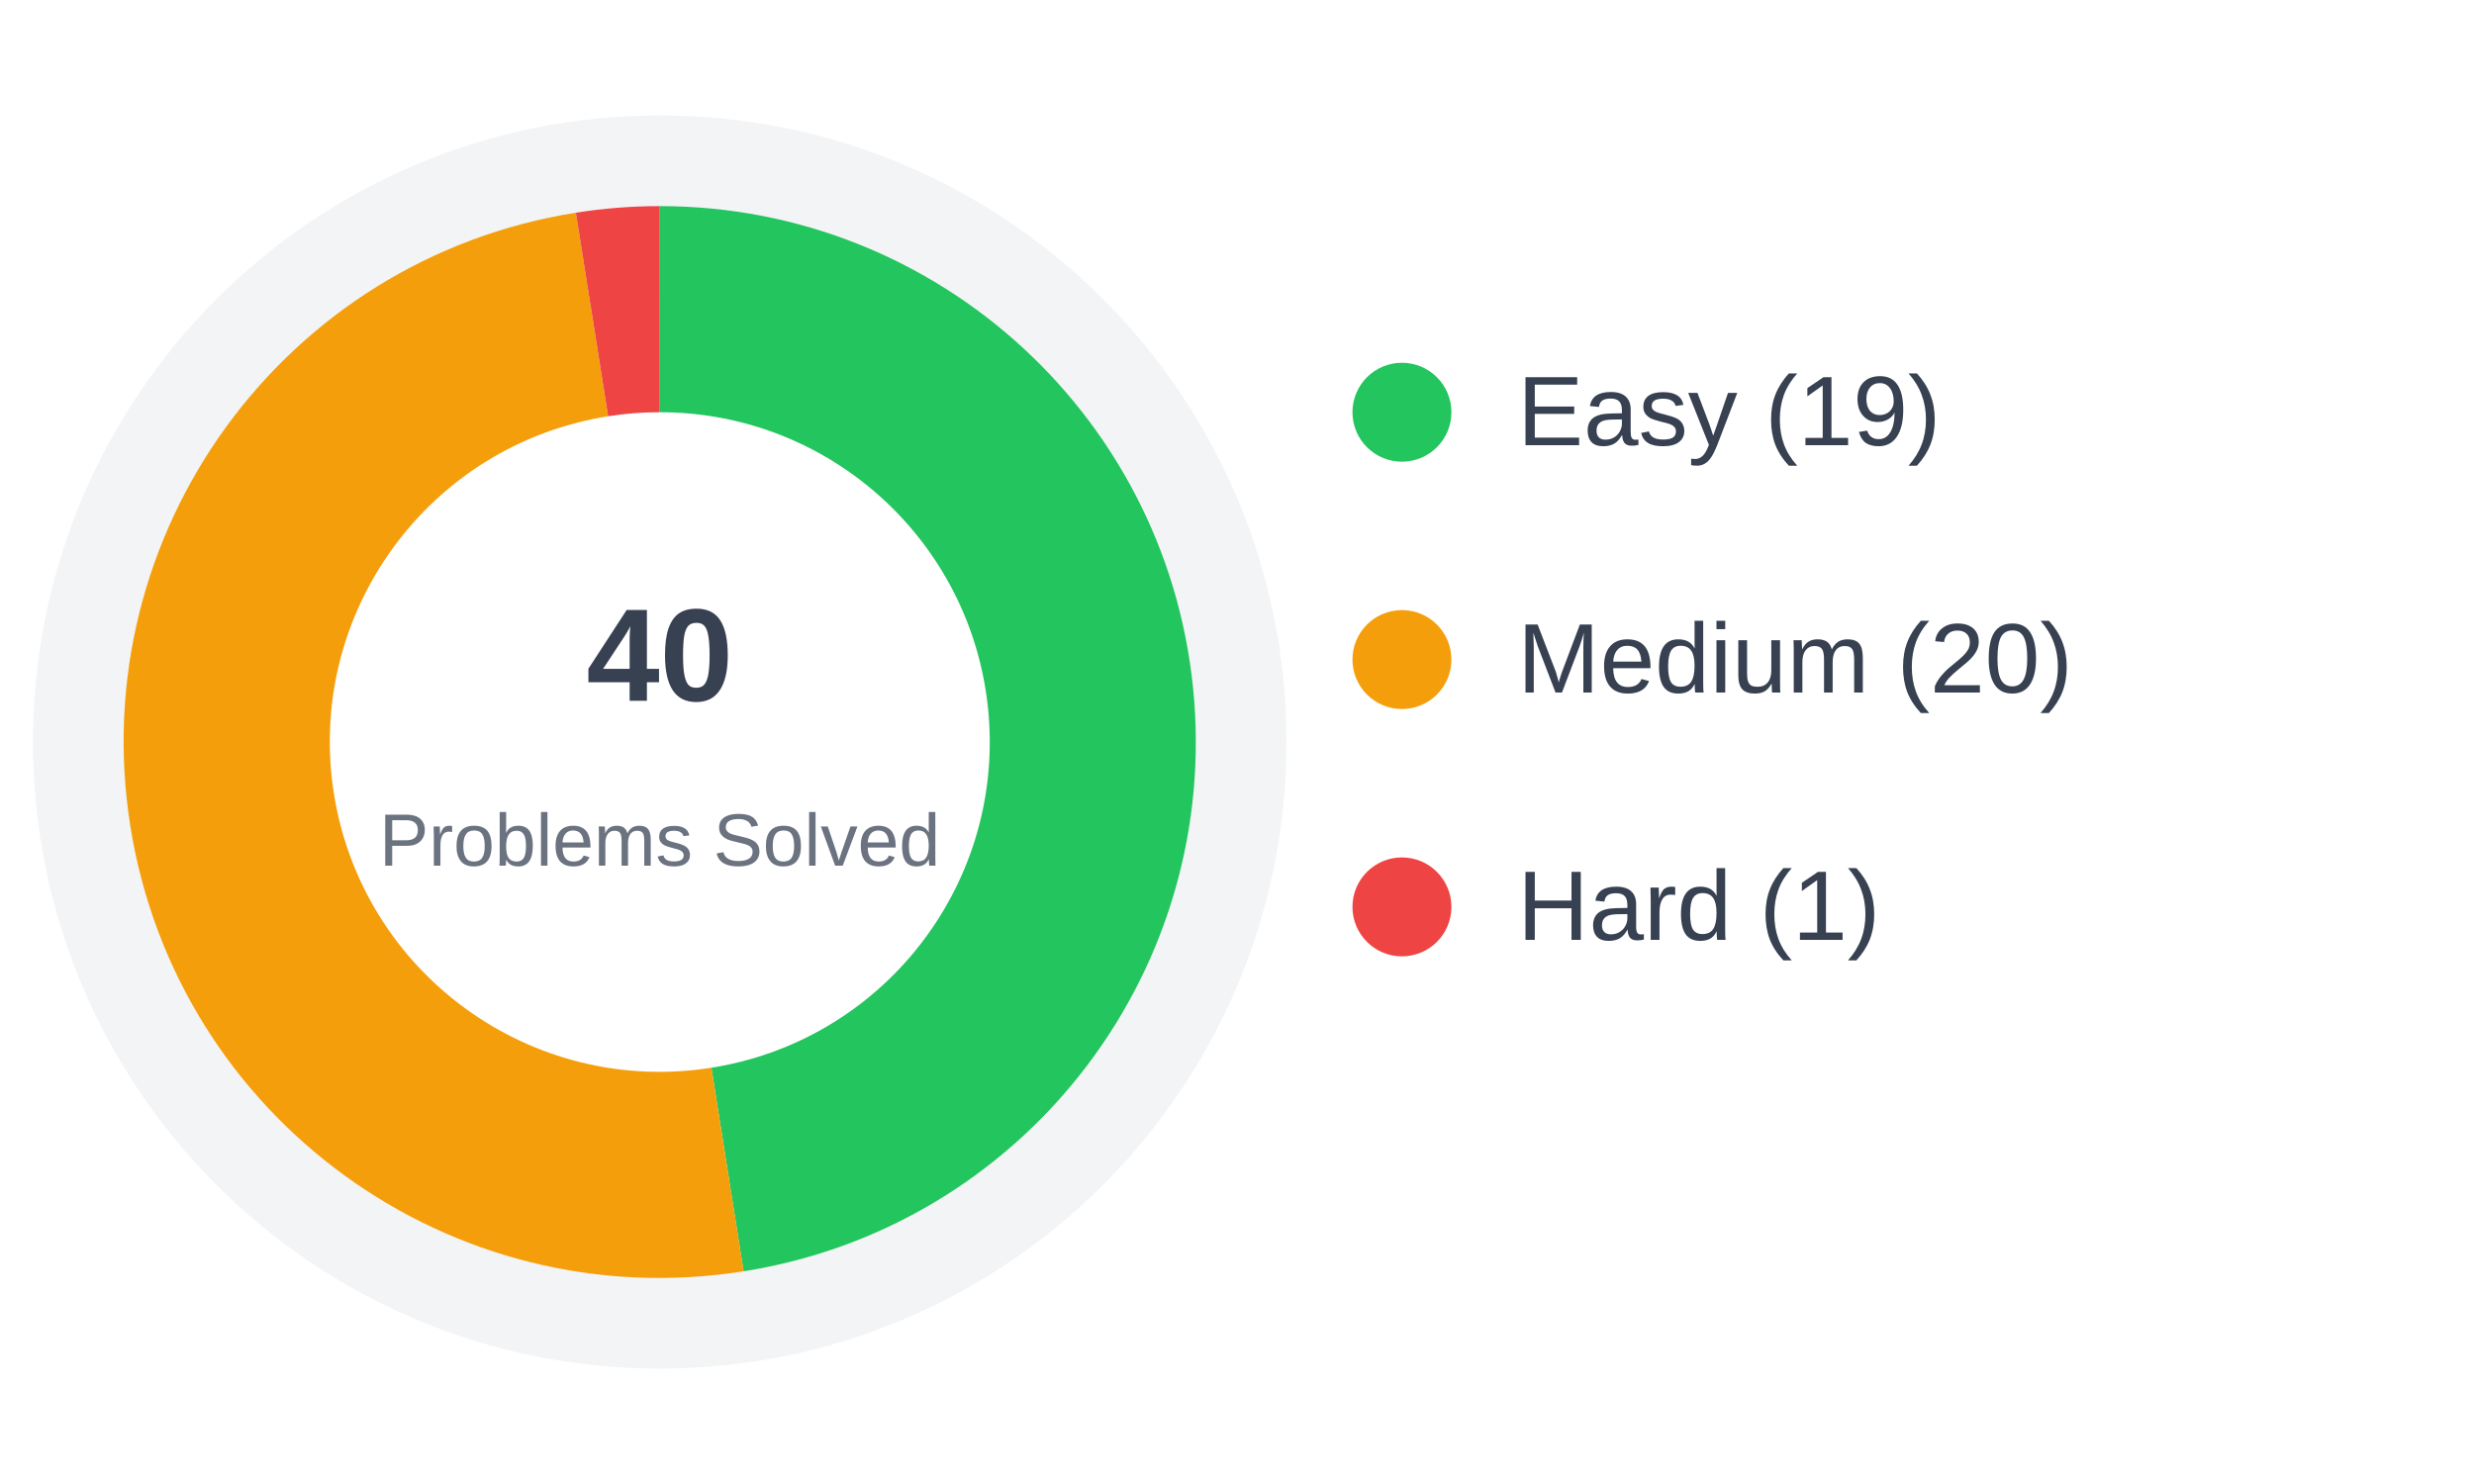
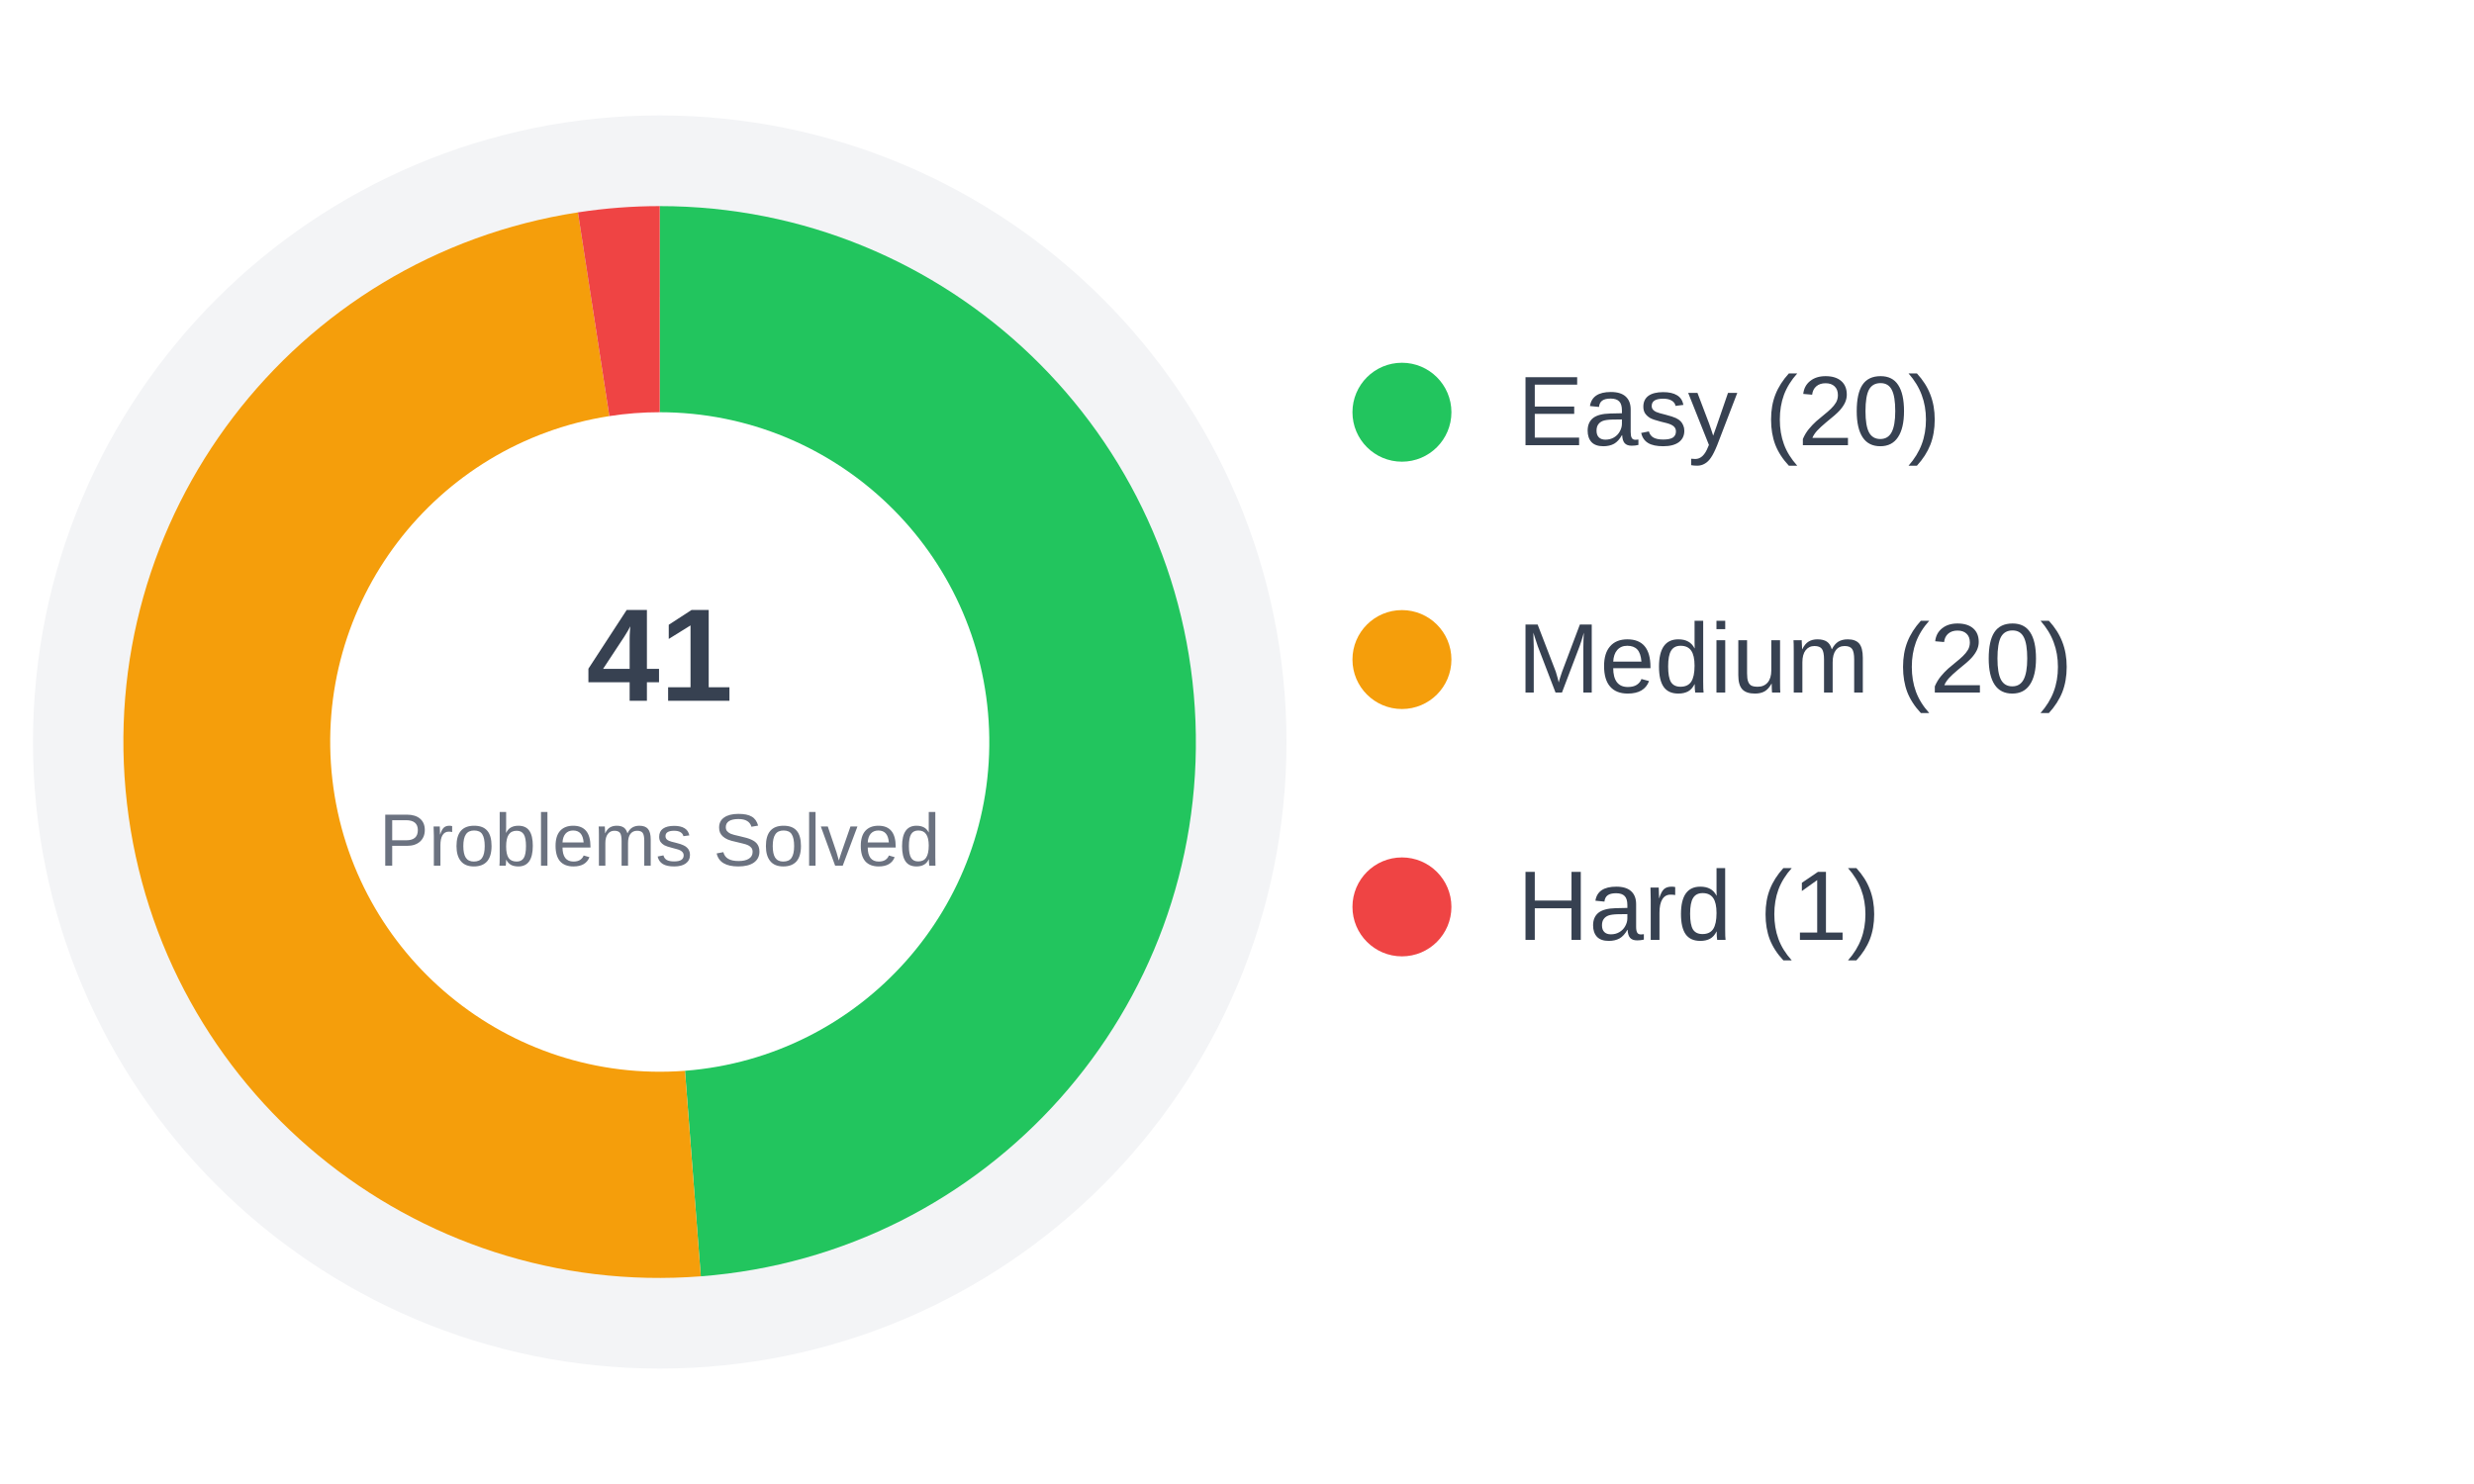
<svg xmlns="http://www.w3.org/2000/svg" width="300" height="180" viewBox="0 0 300 180">
  <style>
    .bg-ring { stroke: #f3f4f6; }
    .text-primary { fill: #374151; }
    .text-secondary { fill: #6b7280; }

    @media (prefers-color-scheme: dark) {
      .bg-ring { stroke: #374151; }
      .text-primary { fill: #f9fafb; }
      .text-secondary { fill: #9ca3af; }
    }
  </style>
  <circle cx="80" cy="90" r="65" fill="none" class="bg-ring" stroke-width="22" />
-   <path d="M 80.00 25.00 A 65 65 0 0 1 90.17 154.20 L 86.26 129.51 A 40 40 0 0 0 80.00 50.00 Z" fill="#22c55e" />
-   <path d="M 90.17 154.20 A 65 65 0 0 1 69.83 25.80 L 73.74 50.49 A 40 40 0 0 0 86.26 129.51 Z" fill="#f59e0b" />
-   <path d="M 69.83 25.80 A 65 65 0 0 1 80.00 25.00 L 80.00 50.00 A 40 40 0 0 0 73.74 50.49 Z" fill="#ef4444" />
+   <path d="M 80.00 25.00 A 65 65 0 0 1 84.98 154.81 L 83.06 129.88 A 40 40 0 0 0 80.00 50.00 Z" fill="#22c55e" />
+   <path d="M 84.98 154.81 A 65 65 0 0 1 70.08 25.76 L 73.89 50.47 A 40 40 0 0 0 83.06 129.88 Z" fill="#f59e0b" />
+   <path d="M 70.08 25.76 A 65 65 0 0 1 80.00 25.00 L 80.00 50.00 A 40 40 0 0 0 73.89 50.47 Z" fill="#ef4444" />
  <text x="80" y="85" text-anchor="middle" font-family="Arial, sans-serif" font-size="16" font-weight="bold" class="text-primary">
-     40
+     41
  </text>
  <text x="80" y="105" text-anchor="middle" font-family="Arial, sans-serif" font-size="9" class="text-secondary">
    Problems Solved
  </text>
  <g transform="translate(170, 50)">
    <circle cx="0" cy="0" r="6" fill="#22c55e" />
-     <text x="14" y="4" font-family="Arial, sans-serif" font-size="12" class="text-primary">Easy (19)</text>
+     <text x="14" y="4" font-family="Arial, sans-serif" font-size="12" class="text-primary">Easy (20)</text>
  </g>
  <g transform="translate(170, 80)">
    <circle cx="0" cy="0" r="6" fill="#f59e0b" />
    <text x="14" y="4" font-family="Arial, sans-serif" font-size="12" class="text-primary">Medium (20)</text>
  </g>
  <g transform="translate(170, 110)">
    <circle cx="0" cy="0" r="6" fill="#ef4444" />
    <text x="14" y="4" font-family="Arial, sans-serif" font-size="12" class="text-primary">Hard (1)</text>
  </g>
</svg>
